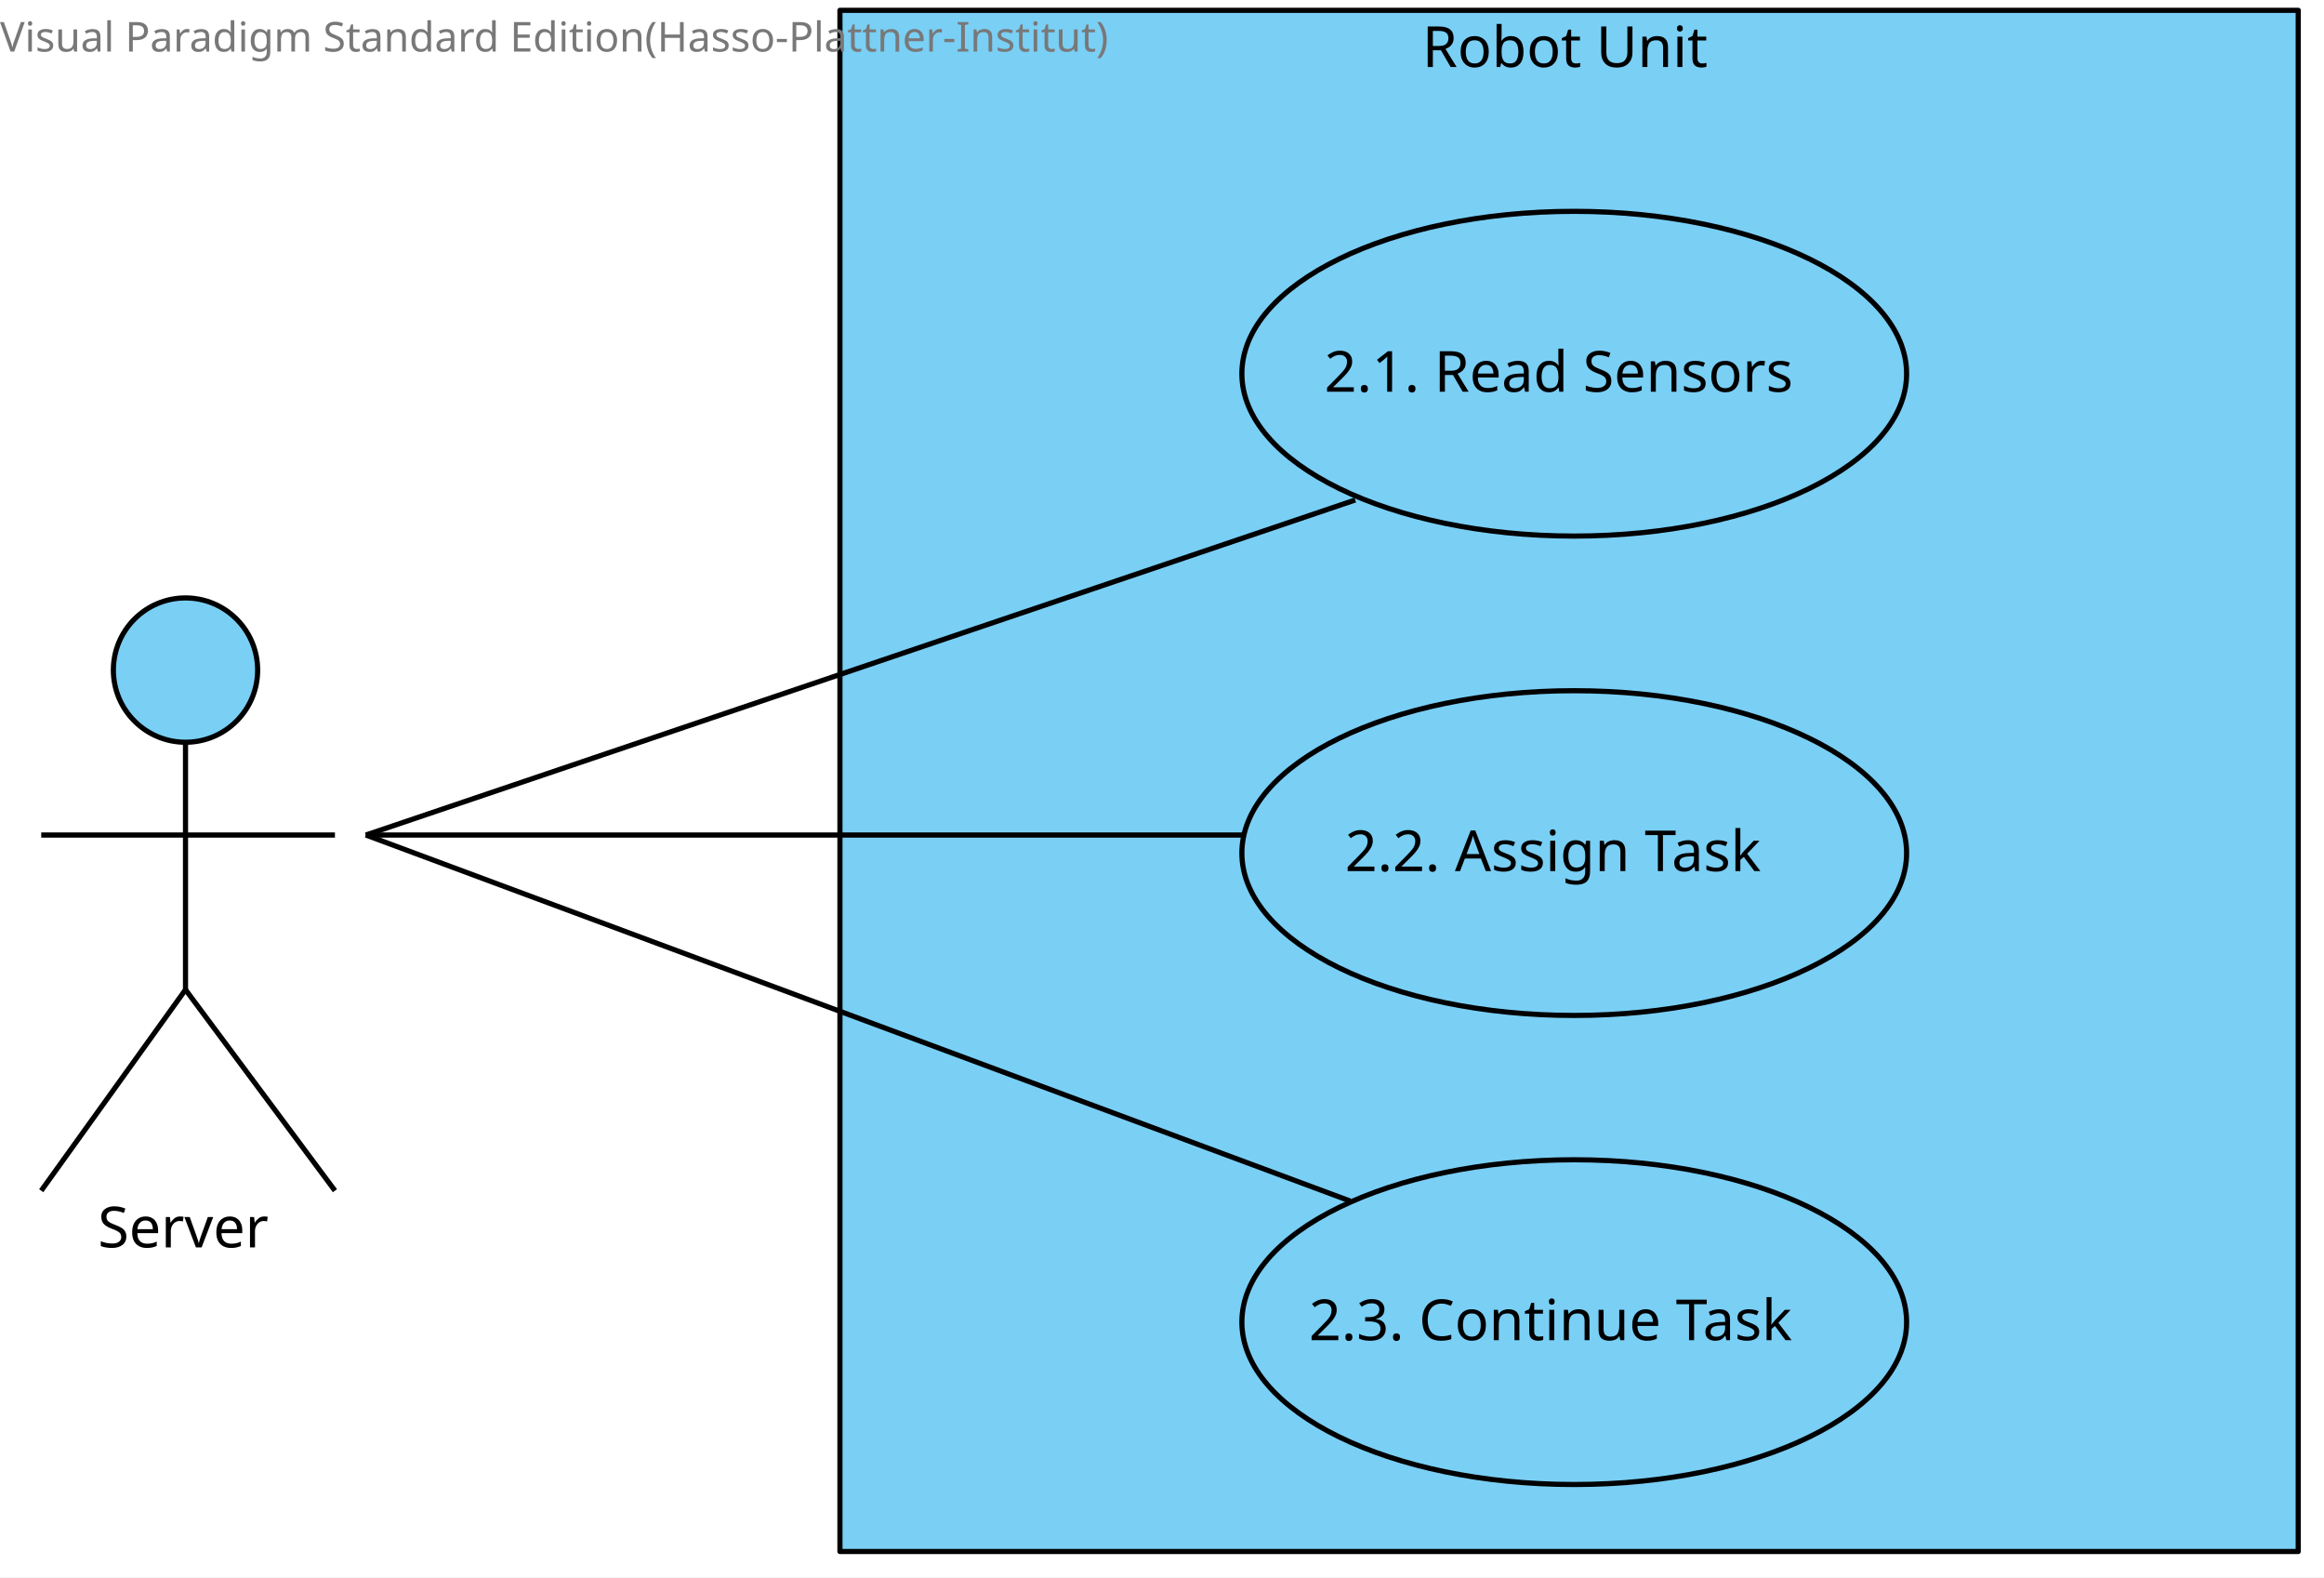
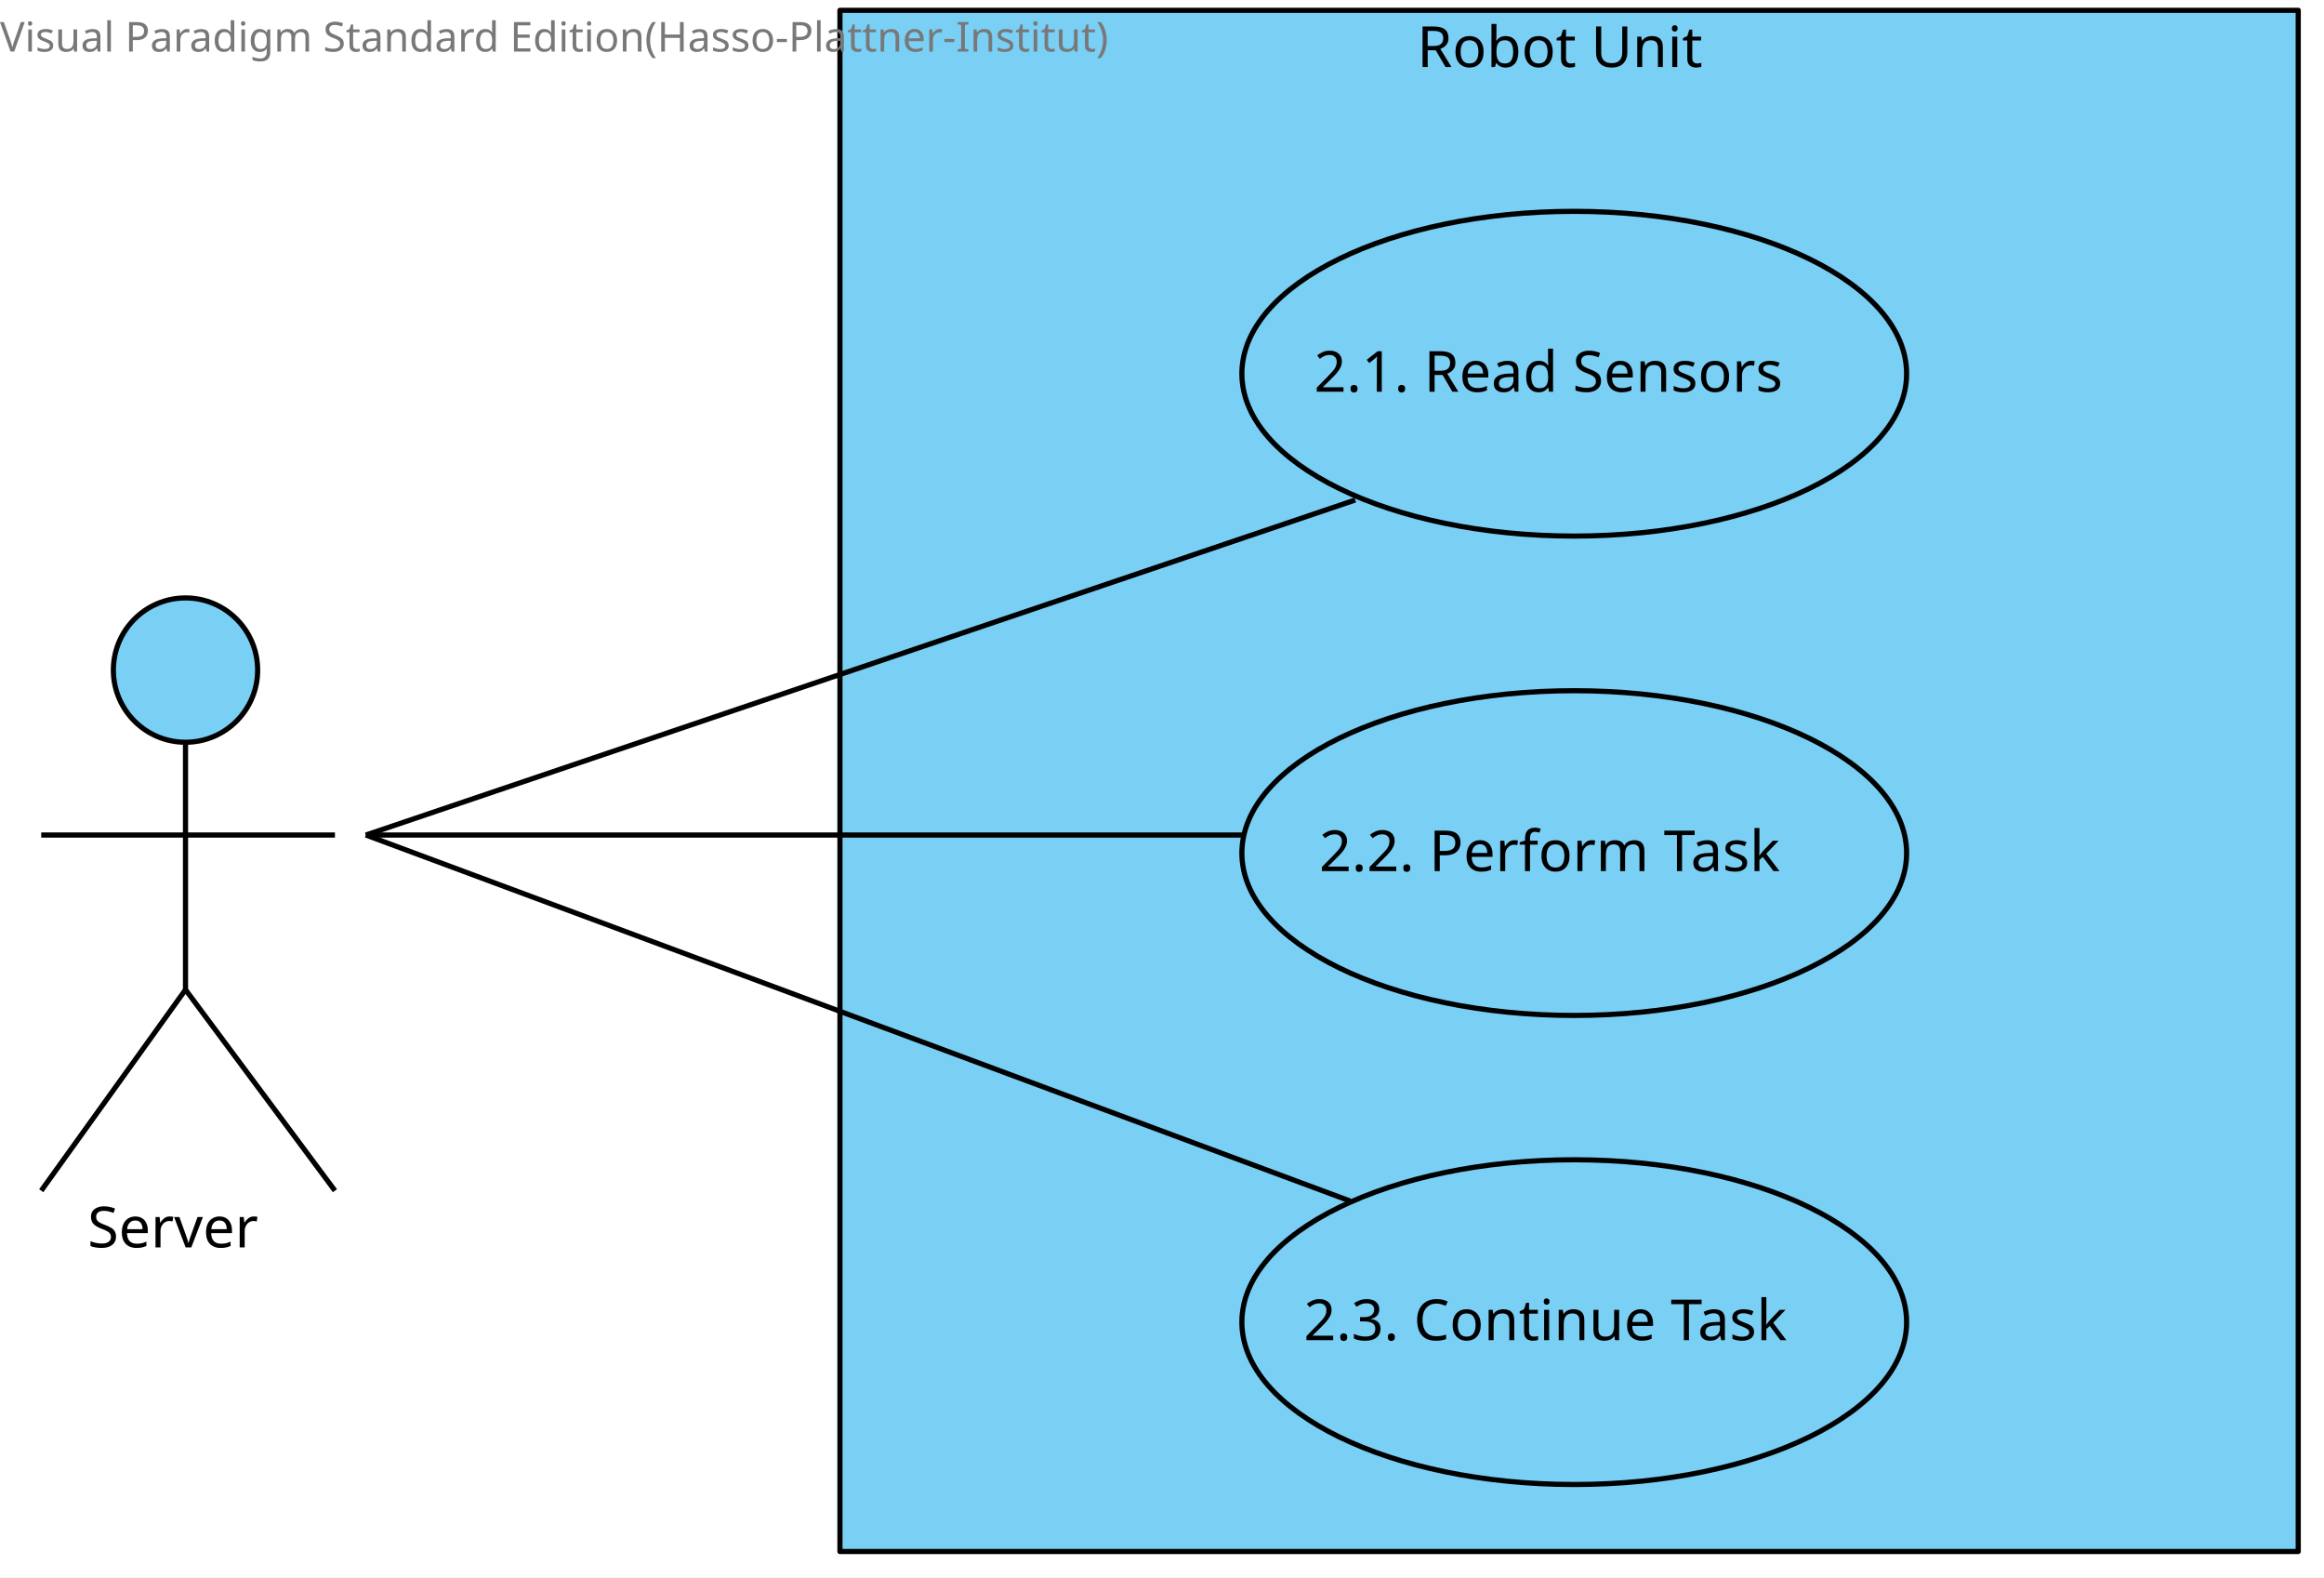
<svg xmlns="http://www.w3.org/2000/svg" fill-opacity="0" color-rendering="auto" color-interpolation="auto" text-rendering="auto" stroke="rgb(0,0,0)" stroke-linecap="square" width="451" stroke-miterlimit="10" shape-rendering="auto" stroke-opacity="0" fill="rgb(0,0,0)" stroke-dasharray="none" font-weight="normal" stroke-width="1" height="306" font-family="'Dialog'" font-style="normal" stroke-linejoin="miter" font-size="12" stroke-dashoffset="0" image-rendering="auto">
  <defs id="genericDefs" />
  <g>
    <defs id="defs1">
      <clipPath clipPathUnits="userSpaceOnUse" id="clipPath1">
        <path d="M-7 -7 L80 -7 L80 126 L-7 126 L-7 -7 Z" />
      </clipPath>
      <clipPath clipPathUnits="userSpaceOnUse" id="clipPath2">
        <path d="M-7 -7 L295 -7 L295 311 L-7 311 L-7 -7 Z" />
      </clipPath>
      <clipPath clipPathUnits="userSpaceOnUse" id="clipPath3">
        <path d="M0 0 L0 300 L284 300 L284 0 Z" />
      </clipPath>
      <clipPath clipPathUnits="userSpaceOnUse" id="clipPath4">
        <path d="M-7 -7 L140 -7 L140 74 L-7 74 L-7 -7 Z" />
      </clipPath>
      <clipPath clipPathUnits="userSpaceOnUse" id="clipPath5">
        <path d="M0 0 L0 63 L129 63 L129 0 Z" />
      </clipPath>
      <clipPath clipPathUnits="userSpaceOnUse" id="clipPath6">
        <path d="M-53 -15 L106 -15 L106 30 L-53 30 L-53 -15 Z" />
      </clipPath>
      <clipPath clipPathUnits="userSpaceOnUse" id="clipPath7">
        <path d="M0 0 L374 0 L374 204 L0 204 L0 0 Z" />
      </clipPath>
      <clipPath clipPathUnits="userSpaceOnUse" id="clipPath8">
        <path d="M0 0 L395 0 L395 275 L0 275 L0 0 Z" />
      </clipPath>
      <clipPath clipPathUnits="userSpaceOnUse" id="clipPath9">
        <path d="M0 0 L396 0 L396 269 L0 269 L0 0 Z" />
      </clipPath>
    </defs>
    <g fill="white" text-rendering="geometricPrecision" fill-opacity="1" stroke-opacity="1" stroke="white">
      <rect x="0" width="451" height="306" y="0" stroke="none" />
    </g>
    <g font-size="11" transform="translate(2,116)" fill-opacity="1" fill="rgb(122,207,245)" text-rendering="geometricPrecision" font-family="sans-serif" stroke="rgb(122,207,245)" stroke-opacity="1">
      <circle r="14" clip-path="url(#clipPath1)" cx="34" cy="14" stroke="none" />
    </g>
    <g stroke-linecap="butt" font-size="11" transform="translate(2,116)" fill-opacity="1" fill="black" text-rendering="geometricPrecision" font-family="sans-serif" stroke-linejoin="round" stroke="black" stroke-opacity="1" stroke-miterlimit="0">
      <circle fill="none" r="14" clip-path="url(#clipPath1)" cx="34" cy="14" />
      <line y2="76" fill="none" x1="34" clip-path="url(#clipPath1)" x2="34" y1="28" />
      <line y2="46" fill="none" x1="6" clip-path="url(#clipPath1)" x2="63" y1="46" />
      <line y2="115" fill="none" x1="34" clip-path="url(#clipPath1)" x2="6" y1="76" />
      <line y2="115" fill="none" x1="34" clip-path="url(#clipPath1)" x2="63" y1="76" />
    </g>
    <g font-size="11" transform="translate(163,2)" fill-opacity="1" fill="rgb(122,207,245)" text-rendering="geometricPrecision" font-family="sans-serif" stroke="rgb(122,207,245)" stroke-opacity="1">
      <rect x="0" width="283" height="299" y="0" clip-path="url(#clipPath2)" stroke="none" />
    </g>
    <g stroke-linecap="butt" font-size="11" transform="translate(163,2)" fill-opacity="1" fill="black" text-rendering="geometricPrecision" font-family="sans-serif" stroke-linejoin="round" stroke="black" stroke-opacity="1" stroke-miterlimit="0">
      <rect fill="none" x="0" width="283" height="299" y="0" clip-path="url(#clipPath2)" />
    </g>
    <g font-size="11" transform="translate(163,2)" fill-opacity="1" fill="black" text-rendering="geometricPrecision" font-family="sans-serif" stroke="black" stroke-opacity="1">
-       <text x="113" xml:space="preserve" y="11" clip-path="url(#clipPath3)" stroke="none">Robot Unit</text>
+       <text x="112" xml:space="preserve" y="11" clip-path="url(#clipPath3)" stroke="none">Robot Unit</text>
    </g>
    <g font-size="11" transform="translate(241,41)" fill-opacity="1" fill="rgb(122,207,245)" text-rendering="geometricPrecision" font-family="sans-serif" stroke="rgb(122,207,245)" stroke-opacity="1">
      <ellipse rx="64.5" ry="31.5" clip-path="url(#clipPath4)" cx="64.5" cy="31.5" stroke="none" />
    </g>
    <g stroke-linecap="butt" font-size="11" transform="translate(241,41)" fill-opacity="1" fill="black" text-rendering="geometricPrecision" font-family="sans-serif" stroke-linejoin="round" stroke="black" stroke-opacity="1" stroke-miterlimit="0">
      <ellipse rx="64.5" fill="none" ry="31.5" clip-path="url(#clipPath4)" cx="64.5" cy="31.5" />
    </g>
    <g font-size="11" transform="translate(241,41)" fill-opacity="1" fill="black" text-rendering="geometricPrecision" font-family="sans-serif" stroke="black" stroke-opacity="1">
-       <text x="16" xml:space="preserve" y="35" clip-path="url(#clipPath5)" stroke="none">2.1. Read Sensors</text>
+       <text x="14" xml:space="preserve" y="35" clip-path="url(#clipPath5)" stroke="none">2.1. Read Sensors</text>
    </g>
    <g font-size="11" transform="translate(241,134)" fill-opacity="1" fill="rgb(122,207,245)" text-rendering="geometricPrecision" font-family="sans-serif" stroke="rgb(122,207,245)" stroke-opacity="1">
      <ellipse rx="64.5" ry="31.5" clip-path="url(#clipPath4)" cx="64.5" cy="31.5" stroke="none" />
    </g>
    <g stroke-linecap="butt" font-size="11" transform="translate(241,134)" fill-opacity="1" fill="black" text-rendering="geometricPrecision" font-family="sans-serif" stroke-linejoin="round" stroke="black" stroke-opacity="1" stroke-miterlimit="0">
      <ellipse rx="64.5" fill="none" ry="31.5" clip-path="url(#clipPath4)" cx="64.5" cy="31.5" />
    </g>
    <g font-size="11" transform="translate(241,134)" fill-opacity="1" fill="black" text-rendering="geometricPrecision" font-family="sans-serif" stroke="black" stroke-opacity="1">
-       <text x="20" xml:space="preserve" y="35" clip-path="url(#clipPath5)" stroke="none">2.2. Assign Task</text>
+       <text x="15" xml:space="preserve" y="35" clip-path="url(#clipPath5)" stroke="none">2.2. Perform Task</text>
    </g>
    <g font-size="11" transform="translate(241,225)" fill-opacity="1" fill="rgb(122,207,245)" text-rendering="geometricPrecision" font-family="sans-serif" stroke="rgb(122,207,245)" stroke-opacity="1">
      <ellipse rx="64.5" ry="31.5" clip-path="url(#clipPath4)" cx="64.5" cy="31.5" stroke="none" />
    </g>
    <g stroke-linecap="butt" font-size="11" transform="translate(241,225)" fill-opacity="1" fill="black" text-rendering="geometricPrecision" font-family="sans-serif" stroke-linejoin="round" stroke="black" stroke-opacity="1" stroke-miterlimit="0">
      <ellipse rx="64.5" fill="none" ry="31.5" clip-path="url(#clipPath4)" cx="64.5" cy="31.5" />
    </g>
    <g font-size="11" transform="translate(241,225)" fill-opacity="1" fill="black" text-rendering="geometricPrecision" font-family="sans-serif" stroke="black" stroke-opacity="1">
-       <text x="13" xml:space="preserve" y="35" clip-path="url(#clipPath5)" stroke="none">2.3. Continue Task</text>
+       <text x="12" xml:space="preserve" y="35" clip-path="url(#clipPath5)" stroke="none">2.3. Continue Task</text>
    </g>
    <g font-size="11" transform="translate(10,231)" fill-opacity="1" fill="black" text-rendering="geometricPrecision" font-family="sans-serif" stroke="black" stroke-opacity="1">
-       <text x="9" xml:space="preserve" y="11" clip-path="url(#clipPath6)" stroke="none">Server</text>
+       <text x="7" xml:space="preserve" y="11" clip-path="url(#clipPath6)" stroke="none">Server</text>
    </g>
    <g stroke-linecap="butt" font-size="11" transform="translate(-29,62)" fill-opacity="1" fill="black" text-rendering="geometricPrecision" font-family="sans-serif" stroke-linejoin="round" stroke="black" stroke-opacity="1">
      <line y2="100" fill="none" x1="100" clip-path="url(#clipPath7)" x2="270" y1="100" />
    </g>
    <g stroke-linecap="butt" font-size="11" transform="translate(-29,62)" fill-opacity="1" fill="black" text-rendering="geometricPrecision" font-family="sans-serif" stroke-linejoin="round" stroke="black" stroke-opacity="1">
      <line y2="171" fill="none" x1="100" clip-path="url(#clipPath8)" x2="291" y1="100" />
    </g>
    <g stroke-linecap="butt" font-size="11" transform="translate(-29,-3)" fill-opacity="1" fill="black" text-rendering="geometricPrecision" font-family="sans-serif" stroke-linejoin="round" stroke="black" stroke-opacity="1">
      <line y2="100" fill="none" x1="100" clip-path="url(#clipPath9)" x2="292" y1="165" />
    </g>
    <g fill="rgb(120,120,120)" text-rendering="geometricPrecision" fill-opacity="1" font-size="8" stroke-opacity="1" stroke="rgb(120,120,120)">
      <text x="0" xml:space="preserve" y="10" stroke="none">Visual Paradigm Standard Edition(Hasso-Plattner-Institut)</text>
    </g>
  </g>
</svg>
